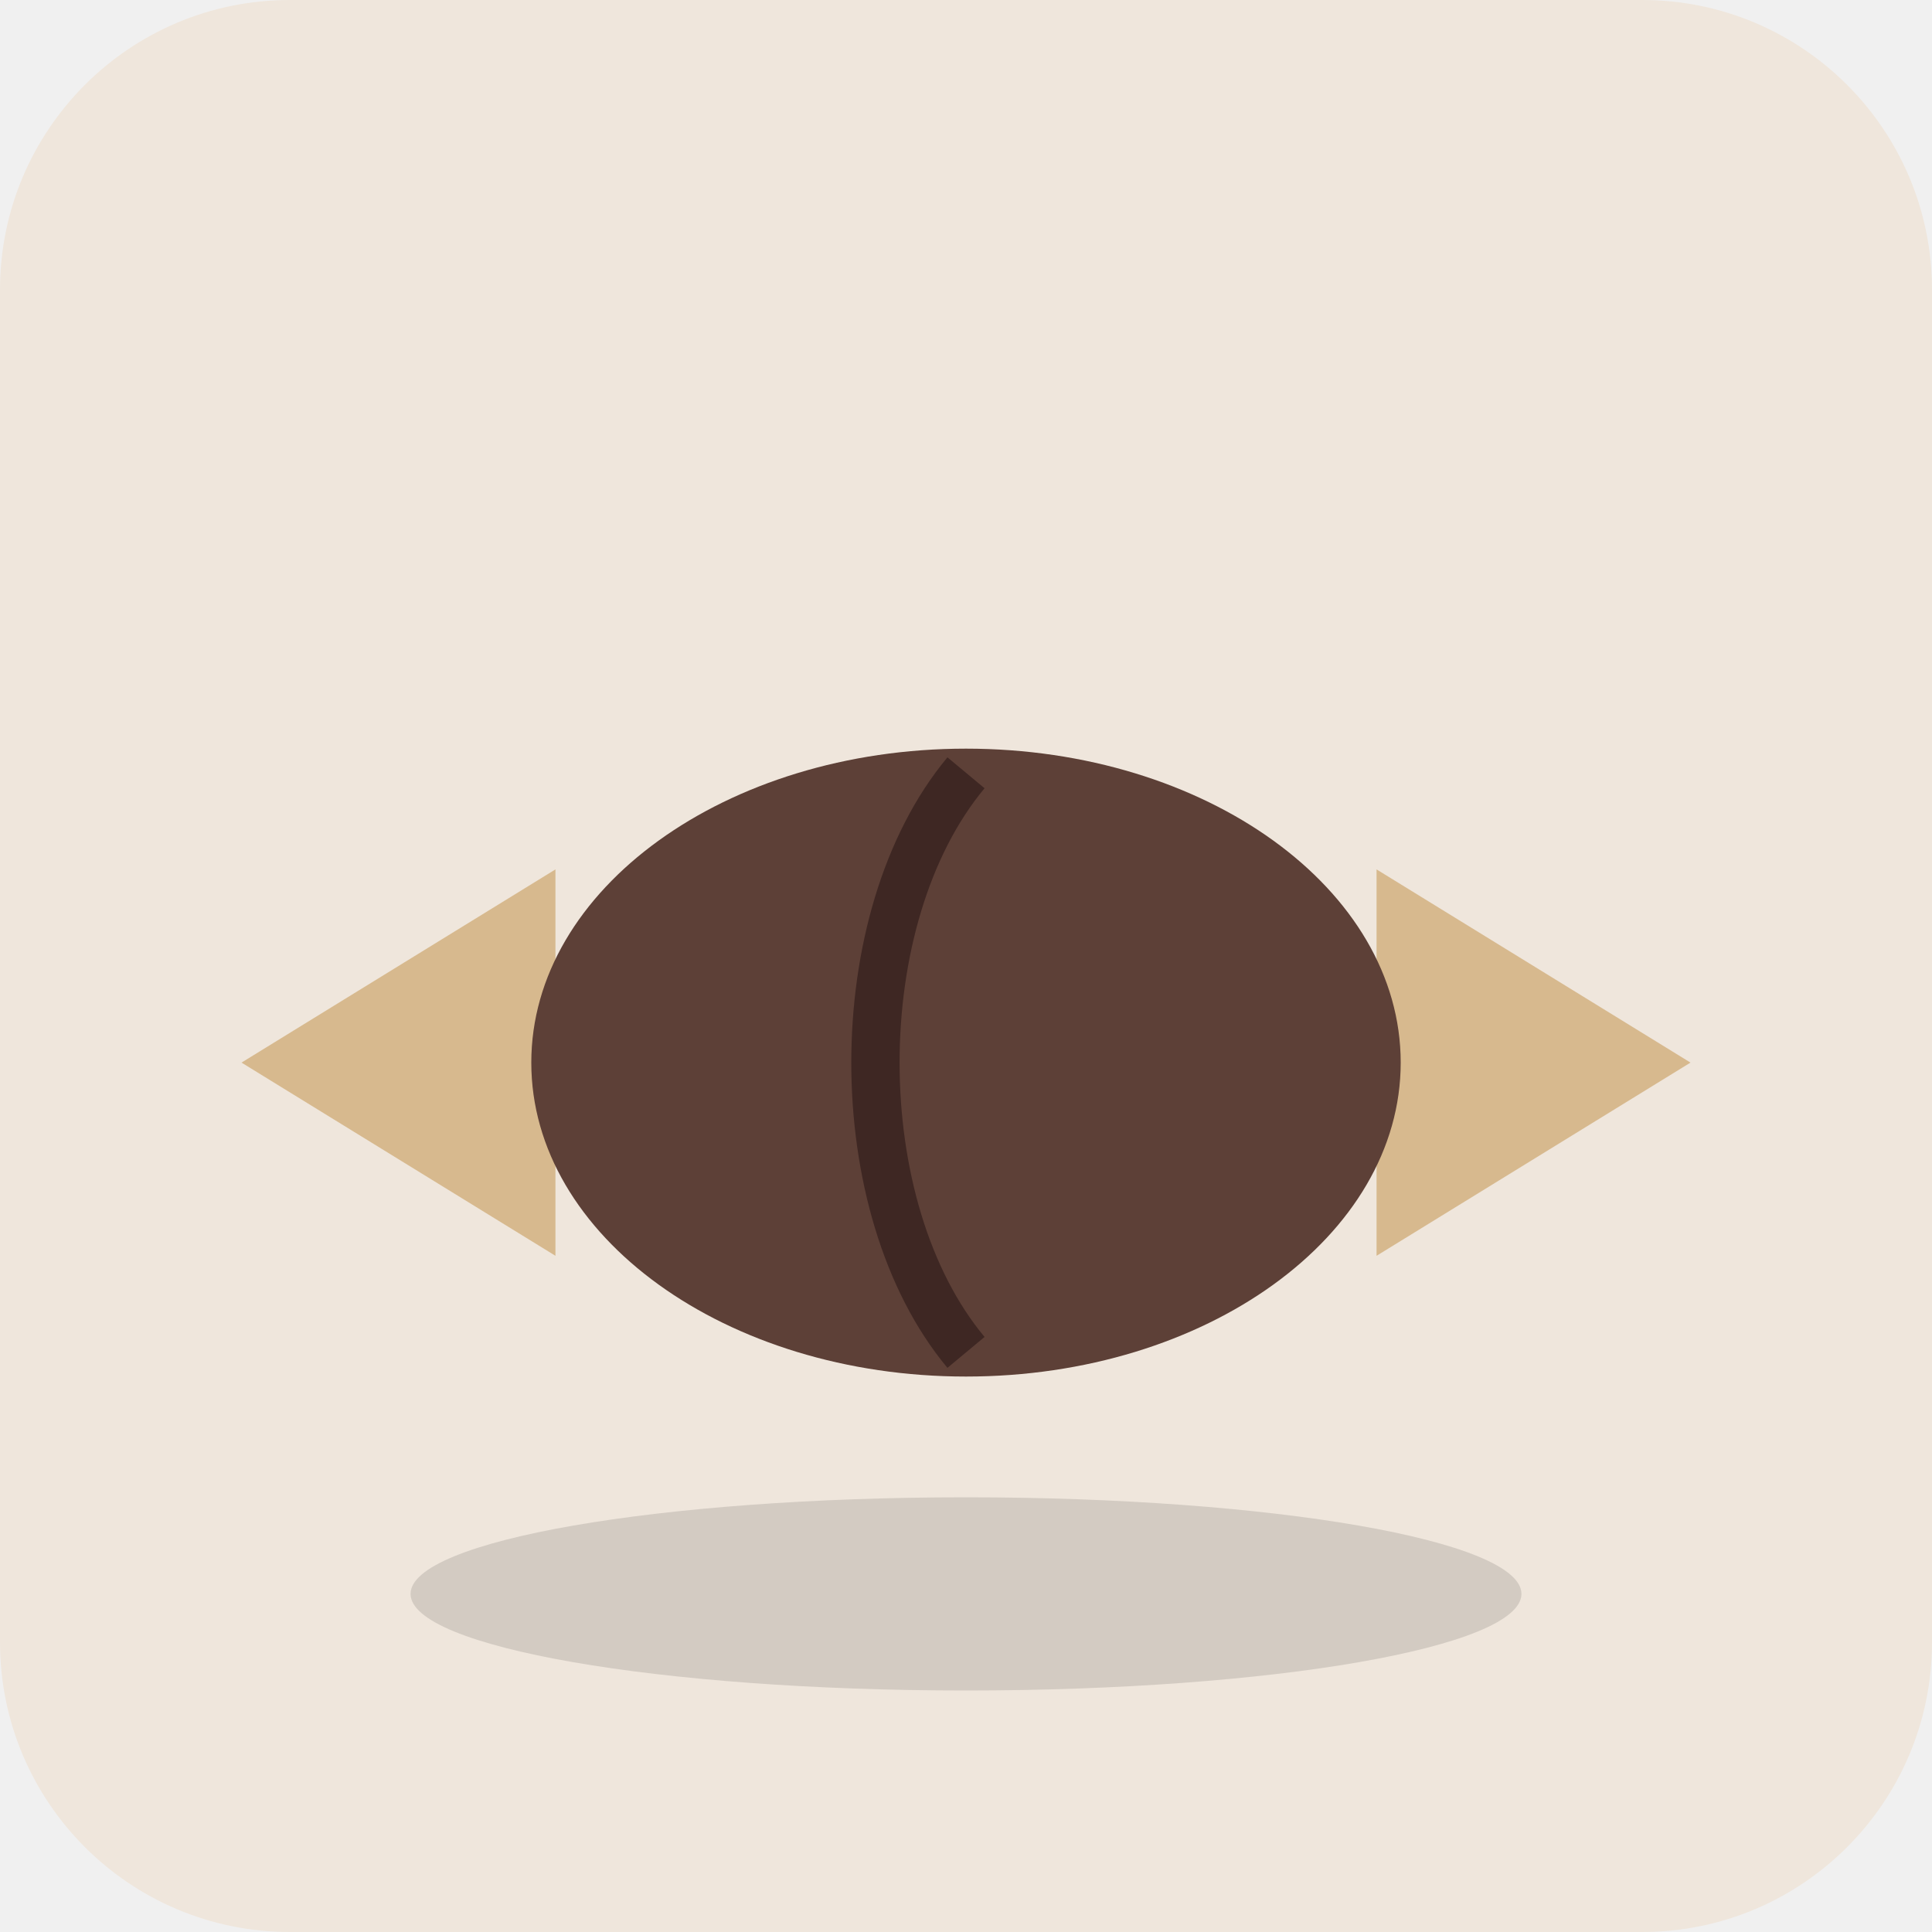
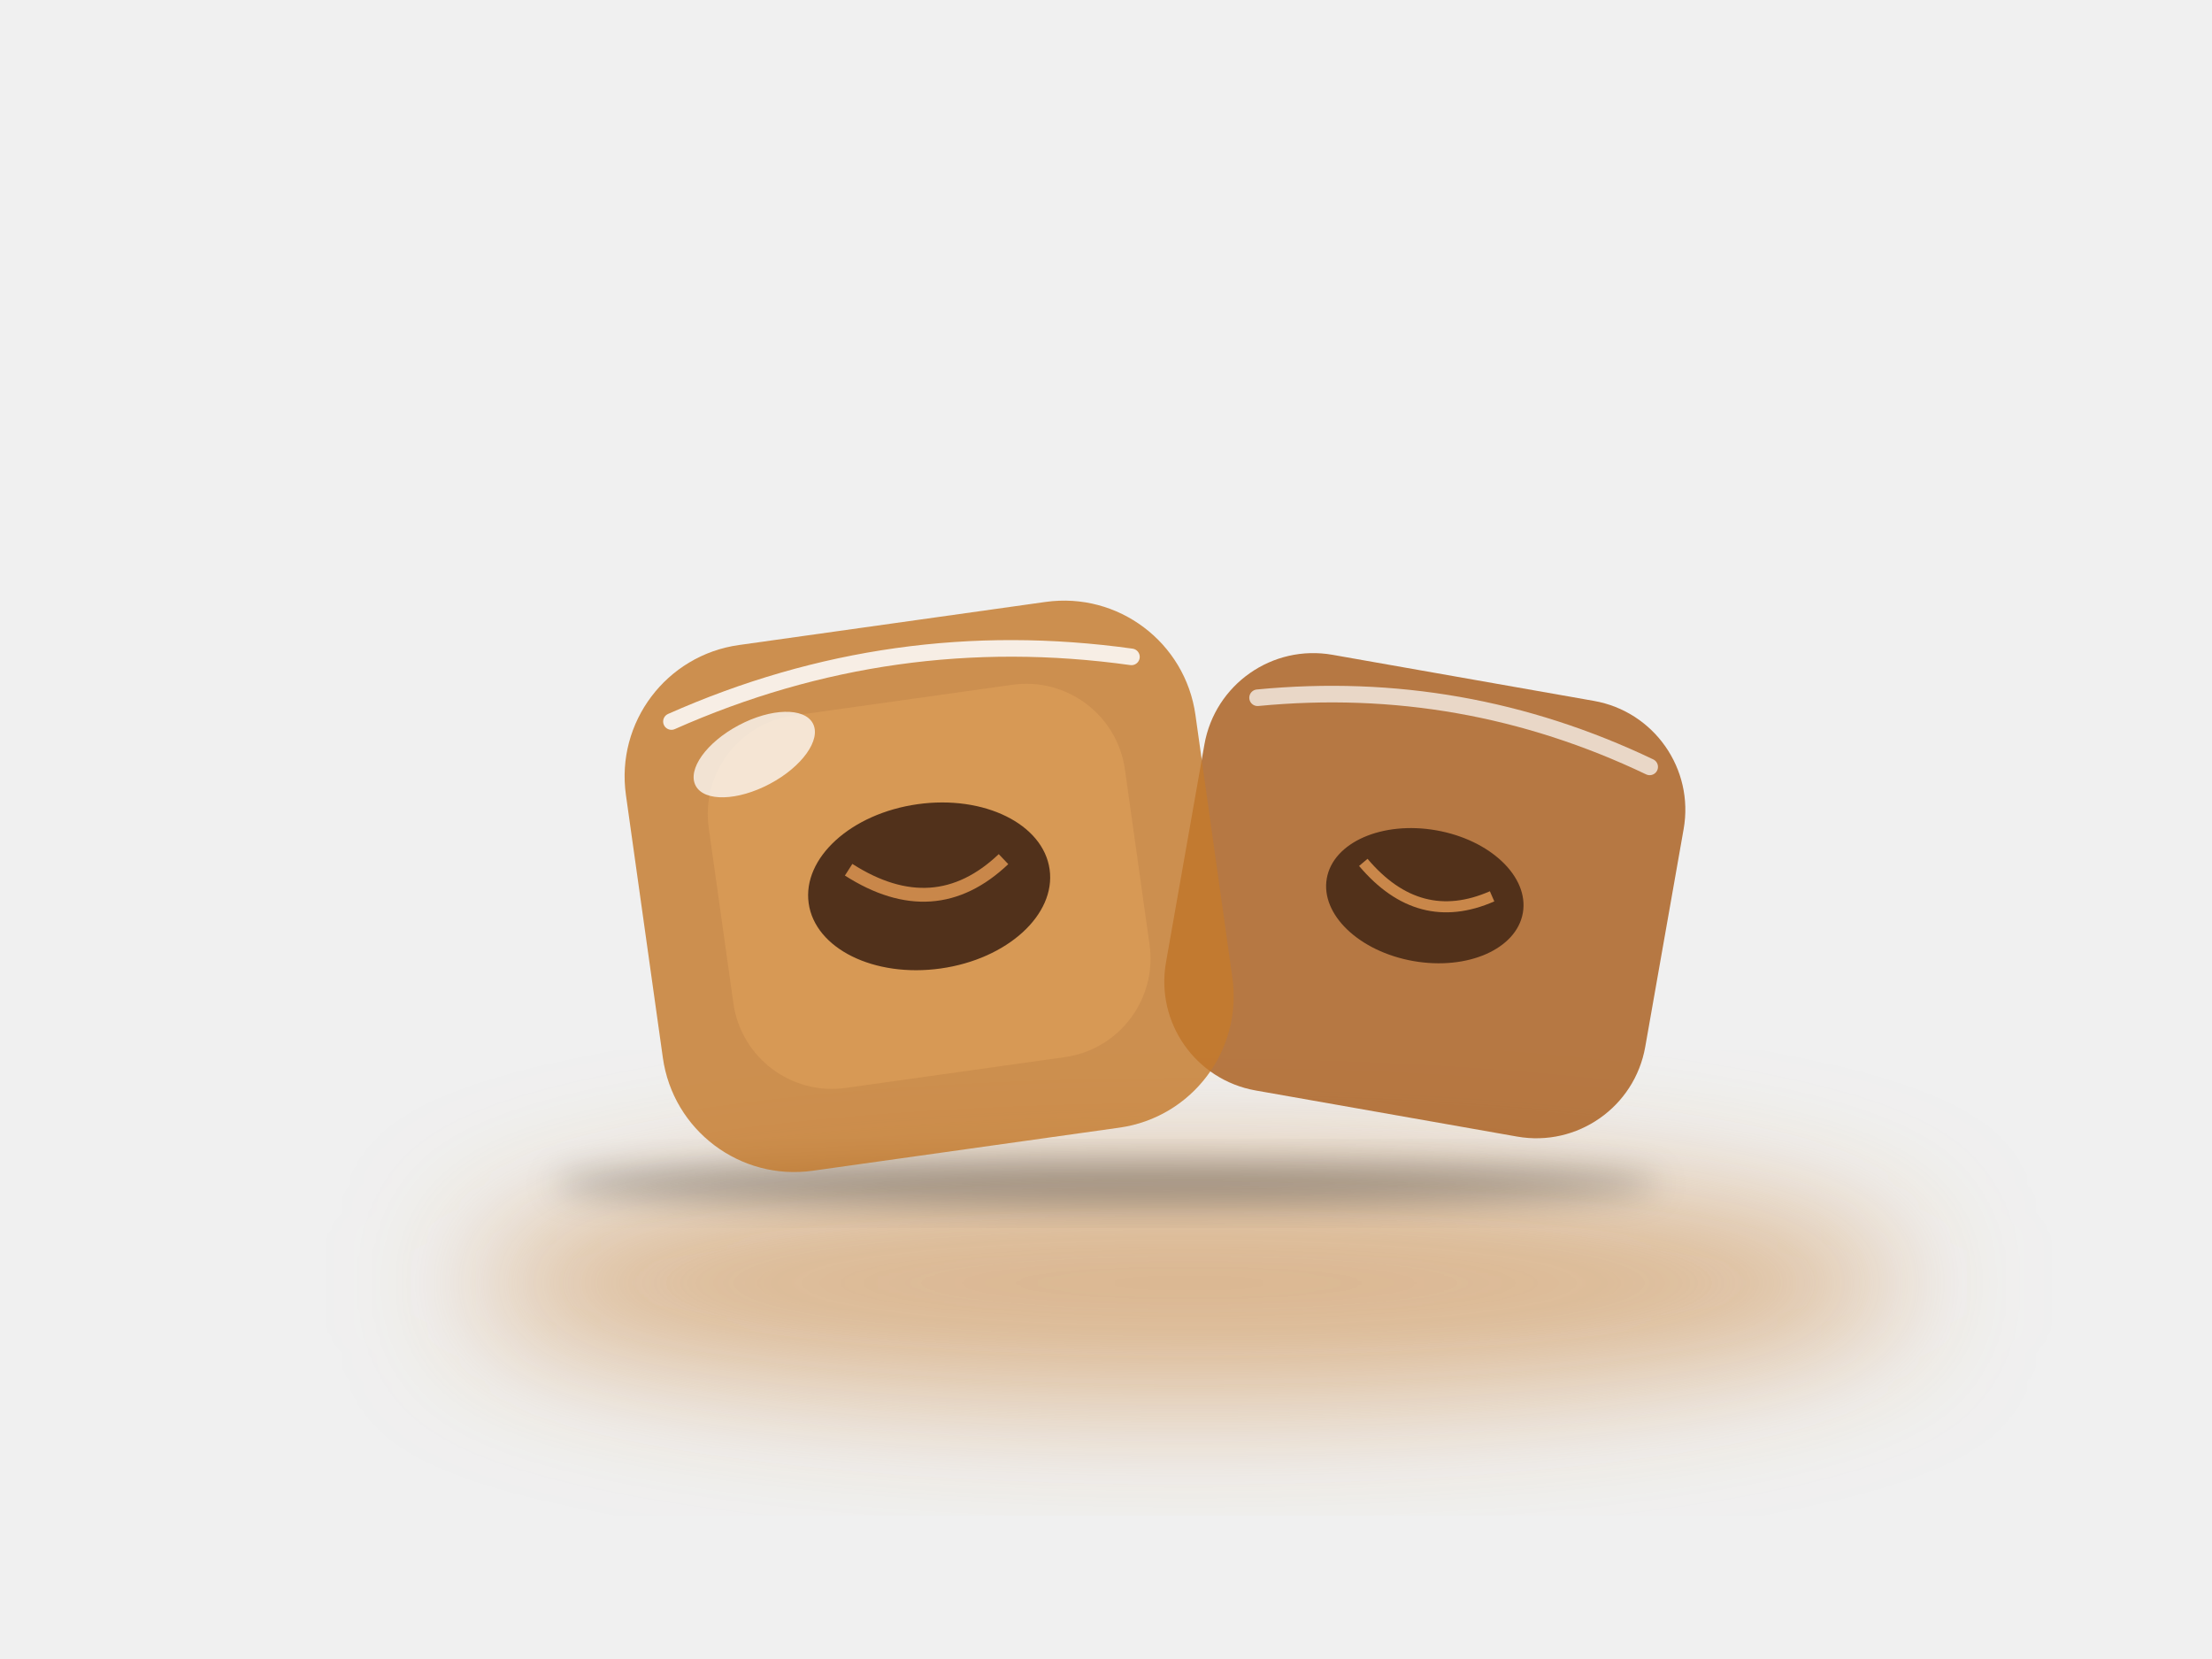
- <svg xmlns="http://www.w3.org/2000/svg" viewBox="0 0 160 160" role="img">
-   <rect width="160" height="160" rx="24" fill="#efe6dc" />
-   <ellipse cx="80" cy="132" rx="46" ry="8" fill="#000" opacity=".12" />
-   <path d="M20 88l26-16v32zM140 88l-26-16v32z" fill="#d7b98e" />
-   <ellipse cx="80" cy="88" rx="36" ry="26" fill="#5d4037" />
-   <path d="M80 64c-10 12-10 36 0 48" stroke="#3e2723" stroke-width="4" fill="none" />
+ <svg xmlns="http://www.w3.org/2000/svg" viewBox="0 0 400 300" role="img">
+   <defs>
+     <filter id="g" x="-50%" y="-50%" width="200%" height="200%">
+       <feGaussianBlur stdDeviation="12" />
+     </filter>
+     <filter id="c" x="-50%" y="-50%" width="200%" height="200%">
+       <feGaussianBlur stdDeviation="3" />
+     </filter>
+   </defs>
+   <ellipse cx="215" cy="232" rx="130" ry="21" fill="#C47A2C" opacity=".5" filter="url(#g)" />
+   <ellipse cx="200" cy="214" rx="100" ry="4" fill="#000" opacity=".3" filter="url(#c)" />
+   <g transform="rotate(10 258 160)">
+     <rect x="214" y="122" width="88" height="80" rx="20" fill="#A85A18" opacity=".8" />
+     <ellipse cx="258" cy="162" rx="18" ry="12" fill="#3A1F10" opacity=".8" />
+     <path d="M246 158 Q258 168 270 160" fill="none" stroke="#C9874A" stroke-width="2" />
+     <path d="M222 132 Q258 122 294 132" fill="none" stroke="#fff" stroke-width="3" stroke-linecap="round" opacity=".7" />
+   </g>
+   <g transform="rotate(-8 170 160)">
+     <rect x="116" y="112" width="104" height="96" rx="24" fill="#C47A2C" opacity=".82" />
+     <rect x="130" y="126" width="76" height="68" rx="18" fill="#E8A75E" opacity=".4" />
+     <ellipse cx="168" cy="160" rx="22" ry="15" fill="#3A1F10" opacity=".85" />
+     <path d="M154 155 Q168 167 182 157" fill="none" stroke="#C9874A" stroke-width="2.5" />
+     <path d="M126 124 Q168 112 210 124" fill="none" stroke="#fff" stroke-width="3" stroke-linecap="round" opacity=".85" />
+     <ellipse cx="140" cy="132" rx="12" ry="6" fill="#fff" opacity=".75" transform="rotate(-20 140 132)" />
+   </g>
</svg>
